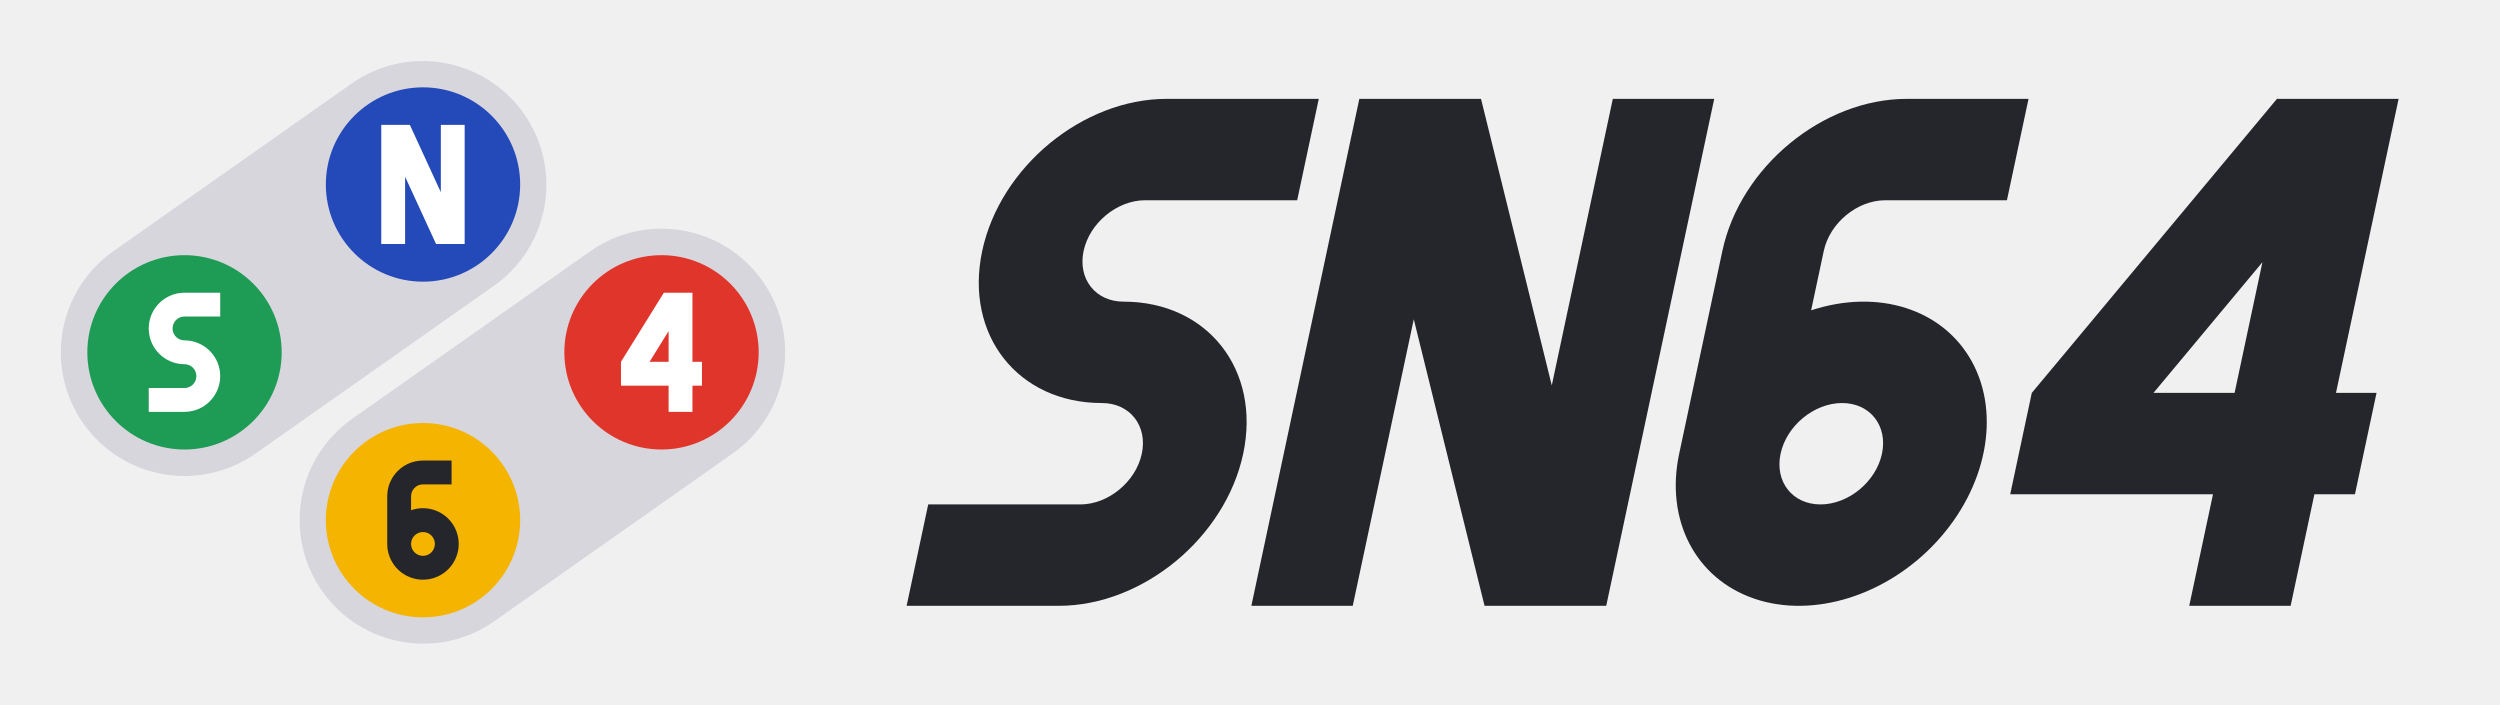
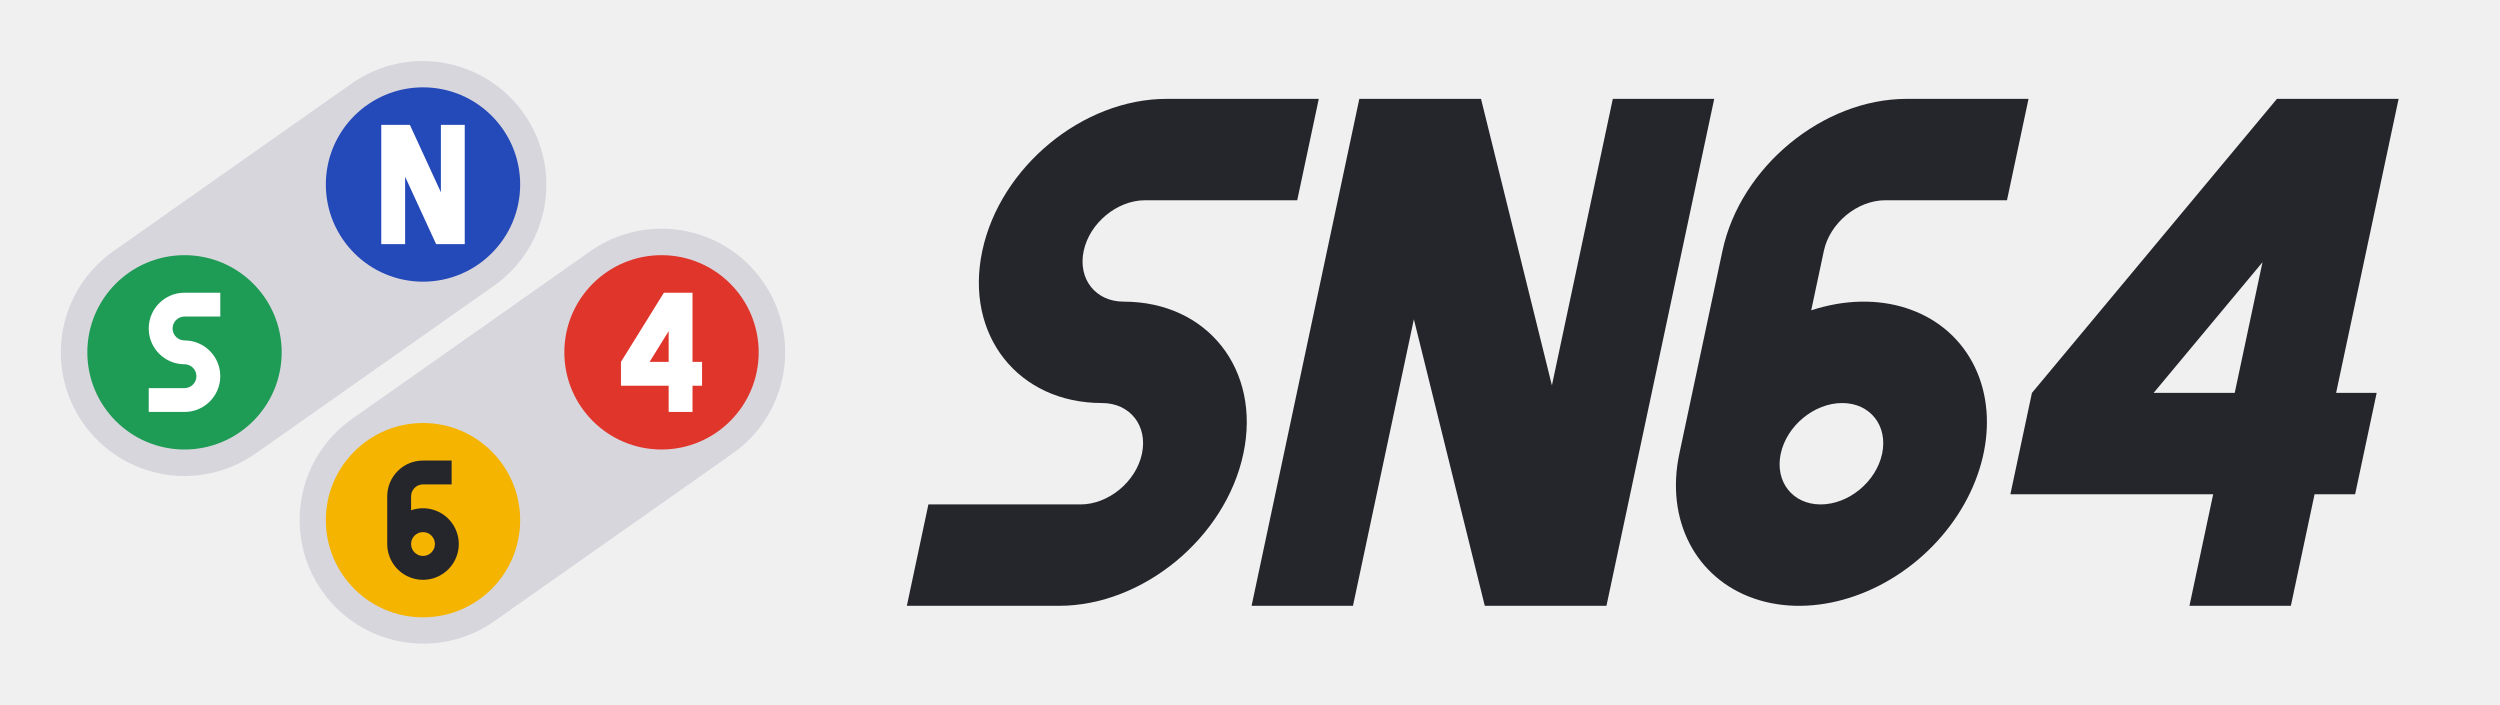
<svg xmlns="http://www.w3.org/2000/svg" viewBox="-12 -12 493.134 139" width="493.134" height="139">
  <path d="M38.432,77.45 L85.478,44.343 A24.394,24.394 0 0 0 57.401,4.444 L10.355,37.55 A24.394,24.394 0 0 0 38.432,77.45 Z" fill="#D8D6DD" fill-rule="evenodd" />
  <path d="M85.478,110.556 L132.523,77.45 A24.394,24.394 0 0 0 104.446,37.55 L57.401,70.657 A24.394,24.394 0 0 0 85.478,110.556 Z" fill="#D8D6DD" fill-rule="evenodd" />
  <circle cx="24.394" cy="57.5" r="19.167" fill="#1E9B55" />
-   <path d="M60,0 H30 A30,30 0 0 0 30,60 A10,10 0 0 1 30,80 H0 V100 H30 A30,30 0 0 0 30,40 A10,10 0 0 1 30,20 H60 Z" fill="#FFFFFF" fill-rule="evenodd" transform="matrix(0.235 0 0 0.235 17.337 45.739)" />
+   <path d="M31.451,45.739 L24.394,45.739 C20.497,45.739 17.337,48.898 17.337,52.795 C17.337,56.693 20.497,59.852 24.394,59.852 C25.693,59.852 26.746,60.905 26.746,62.205 C26.746,63.504 25.693,64.557 24.394,64.557 L17.337,64.557 L17.337,69.261 L24.394,69.261 C28.291,69.261 31.451,66.102 31.451,62.205 C31.451,58.307 28.291,55.148 24.394,55.148 C23.095,55.148 22.042,54.095 22.042,52.795 C22.042,51.496 23.095,50.443 24.394,50.443 L31.451,50.443 Z" fill="#FFFFFF" fill-rule="evenodd" />
  <circle cx="71.439" cy="24.394" r="19.167" fill="#2449B8" />
-   <path d="M0,0 H24 L50,56.522 V0 H70 V100 H46 L20,43.478 V100 H0 Z" fill="#FFFFFF" fill-rule="evenodd" transform="matrix(0.235 0 0 0.235 63.206 12.633)" />
+   <path d="M63.206,12.633 L68.852,12.633 L74.968,25.928 L74.968,12.633 L79.672,12.633 L79.672,36.155 L74.027,36.155 L67.911,22.86 L67.911,36.155 L63.206,36.155 Z" fill="#FFFFFF" fill-rule="evenodd" />
  <circle cx="71.439" cy="90.606" r="19.167" fill="#F4B400" />
-   <path d="M54,0 V20 H30 A10,10 0 0 0 20,30 V41.716 A30,30 0 1 1 0,70 V30 A30,30 0 0 1 30,0 Z M30,60 A10,10 0 1 0 30,80 A10,10 0 1 0 30,60 Z" fill="#25252C" fill-rule="evenodd" transform="matrix(0.235 0 0 0.235 64.383 78.845)" />
+   <path d="M77.085,78.845 L77.085,83.549 L71.439,83.549 C70.14,83.549 69.087,84.602 69.087,85.902 L69.087,88.657 C71.985,87.633 75.213,88.602 77.068,91.054 C78.922,93.505 78.976,96.875 77.201,99.385 C75.427,101.895 72.231,102.967 69.302,102.036 C66.372,101.105 64.383,98.385 64.383,95.311 L64.383,85.902 C64.383,82.004 67.542,78.845 71.439,78.845 Z M71.439,92.958 C70.14,92.958 69.087,94.011 69.087,95.311 C69.087,96.61 70.14,97.663 71.439,97.663 C72.739,97.663 73.792,96.61 73.792,95.311 C73.792,94.011 72.739,92.958 71.439,92.958 Z" fill="#25252C" fill-rule="evenodd" />
  <circle cx="118.485" cy="57.5" r="19.167" fill="#E0352B" />
-   <path d="M36,0 H60 V58 H68 V78 H60 V100 H40 V78 H0 V58 Z M40,32.222 V58 H24 Z" fill="#FFFFFF" fill-rule="evenodd" transform="matrix(0.235 0 0 0.235 110.487 45.739)" />
-   <path d="M60,0 H30 A30,30 0 0 0 30,60 A10,10 0 0 1 30,80 H0 V100 H30 A30,30 0 0 0 30,40 A10,10 0 0 1 30,20 H60 Z" fill="#25252C" fill-rule="evenodd" transform="matrix(1 0 -0.213 1 188.134 7.5)" />
-   <path d="M0,0 H24 L50,56.522 V0 H70 V100 H46 L20,43.478 V100 H0 Z" fill="#25252C" fill-rule="evenodd" transform="matrix(1 0 -0.213 1 256.134 7.5)" />
-   <path d="M54,0 V20 H30 A10,10 0 0 0 20,30 V41.716 A30,30 0 1 1 0,70 V30 A30,30 0 0 1 30,0 Z M30,60 A10,10 0 1 0 30,80 A10,10 0 1 0 30,60 Z" fill="#25252C" fill-rule="evenodd" transform="matrix(1 0 -0.213 1 334.134 7.5)" />
-   <path d="M36,0 H60 V58 H68 V78 H60 V100 H40 V78 H0 V58 Z M40,32.222 V58 H24 Z" fill="#25252C" fill-rule="evenodd" transform="matrix(1 0 -0.213 1 401.134 7.5)" />
+   <path d="M118.955,45.739 L124.601,45.739 L124.601,59.382 L126.483,59.382 L126.483,64.086 L124.601,64.086 L124.601,69.261 L119.896,69.261 L119.896,64.086 L110.487,64.086 L110.487,59.382 Z M119.896,53.318 L119.896,59.382 L116.133,59.382 Z" fill="#FFFFFF" fill-rule="evenodd" />
+   <path d="M248.134,7.5 L218.134,7.5 C201.566,7.5 185.279,20.931 181.758,37.5 C178.236,54.069 188.813,67.5 205.381,67.5 C210.904,67.5 214.429,71.977 213.255,77.5 C212.082,83.023 206.653,87.5 201.13,87.5 L171.13,87.5 L166.879,107.5 L196.879,107.5 C213.447,107.5 229.734,94.069 233.255,77.5 C236.777,60.931 226.201,47.5 209.632,47.5 C204.109,47.5 200.584,43.023 201.758,37.5 C202.932,31.977 208.36,27.5 213.883,27.5 L243.883,27.5 Z" fill="#25252C" fill-rule="evenodd" />
+   <path d="M256.134,7.5 L280.134,7.5 L294.12,64.022 L306.134,7.5 L326.134,7.5 L304.879,107.5 L280.879,107.5 L266.893,50.978 L254.879,107.5 L234.879,107.5 Z" fill="#25252C" fill-rule="evenodd" />
+   <path d="M388.134,7.5 L383.883,27.5 L359.883,27.5 C354.36,27.5 348.932,31.977 347.758,37.5 L345.267,49.216 C358.514,44.86 371.361,48.98 377.029,59.403 C382.697,69.825 379.881,84.151 370.069,94.821 C360.256,105.491 345.703,110.049 334.091,106.091 C322.478,102.132 316.478,90.568 319.255,77.5 L327.758,37.5 C331.279,20.931 347.566,7.5 364.134,7.5 Z M351.381,67.5 C345.858,67.5 340.429,71.977 339.255,77.5 C338.082,83.023 341.607,87.5 347.13,87.5 C352.653,87.5 358.082,83.023 359.255,77.5 C360.429,71.977 356.904,67.5 351.381,67.5 Z" fill="#25252C" fill-rule="evenodd" />
+   <path d="M437.134,7.5 L461.134,7.5 L448.806,65.5 L456.806,65.5 L452.555,85.5 L444.555,85.5 L439.879,107.5 L419.879,107.5 L424.555,85.5 L384.555,85.5 L388.806,65.5 Z M434.285,39.722 L428.806,65.5 L412.806,65.5 Z" fill="#25252C" fill-rule="evenodd" />
</svg>
